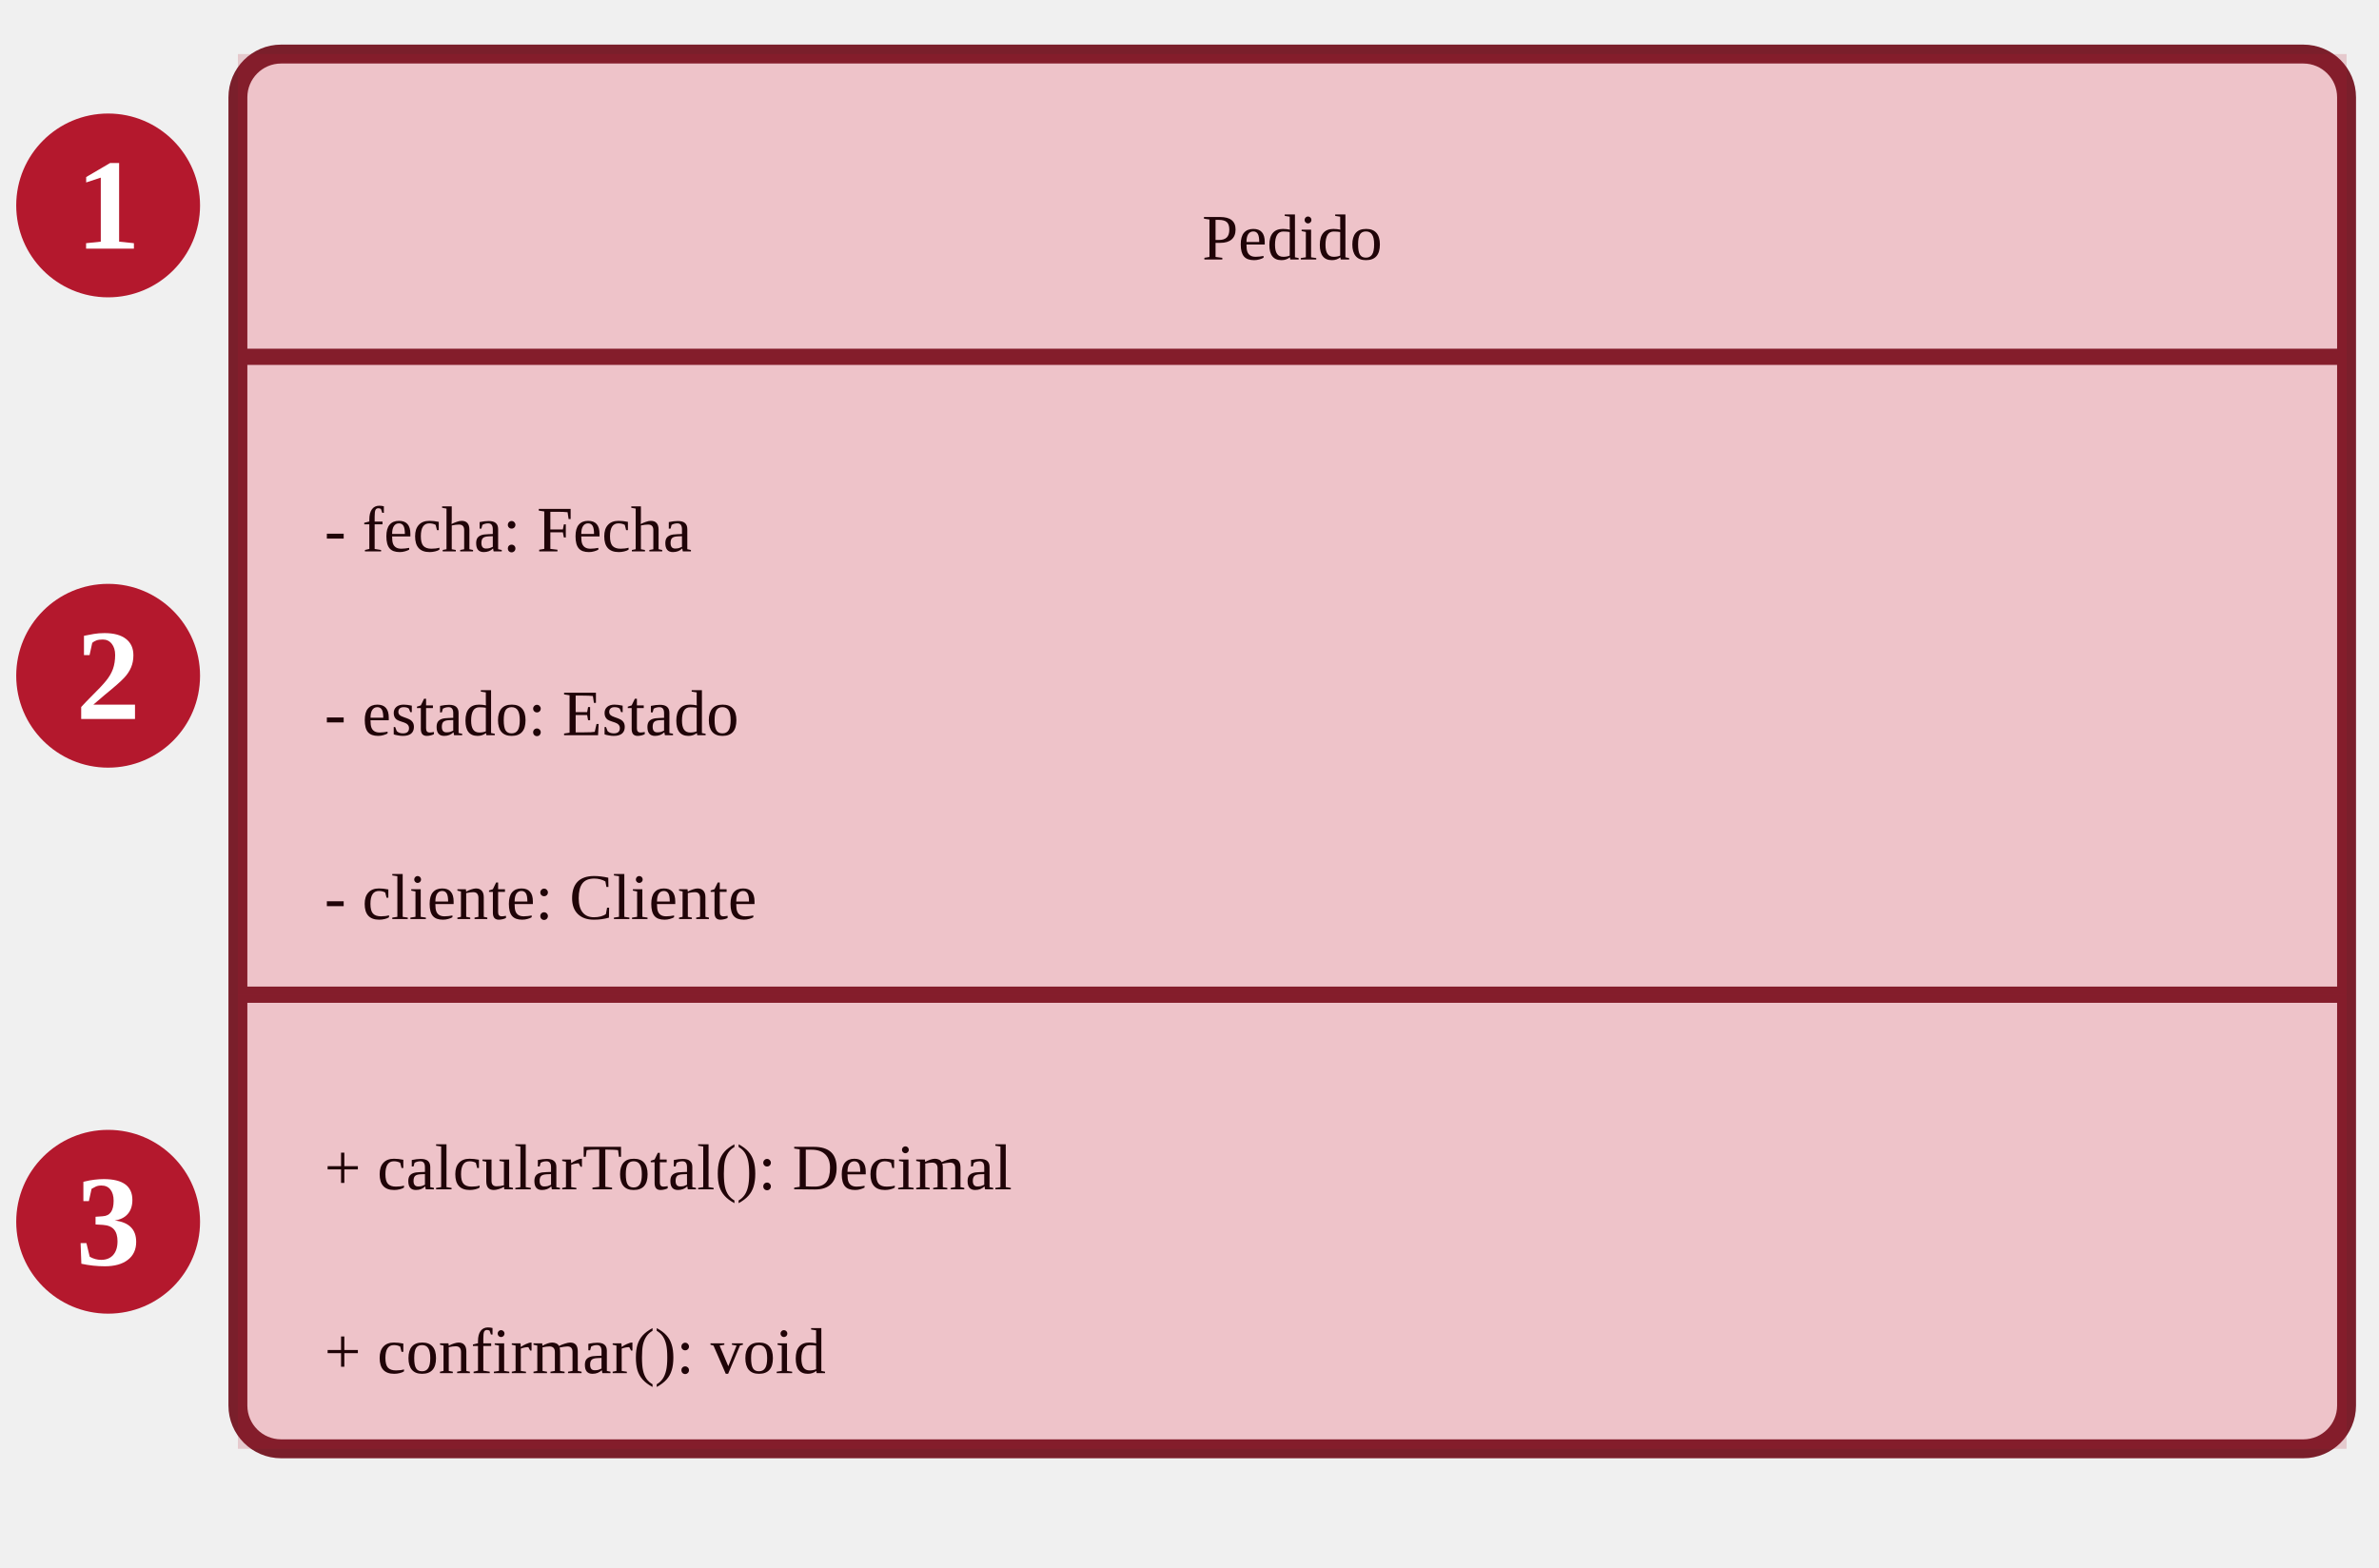
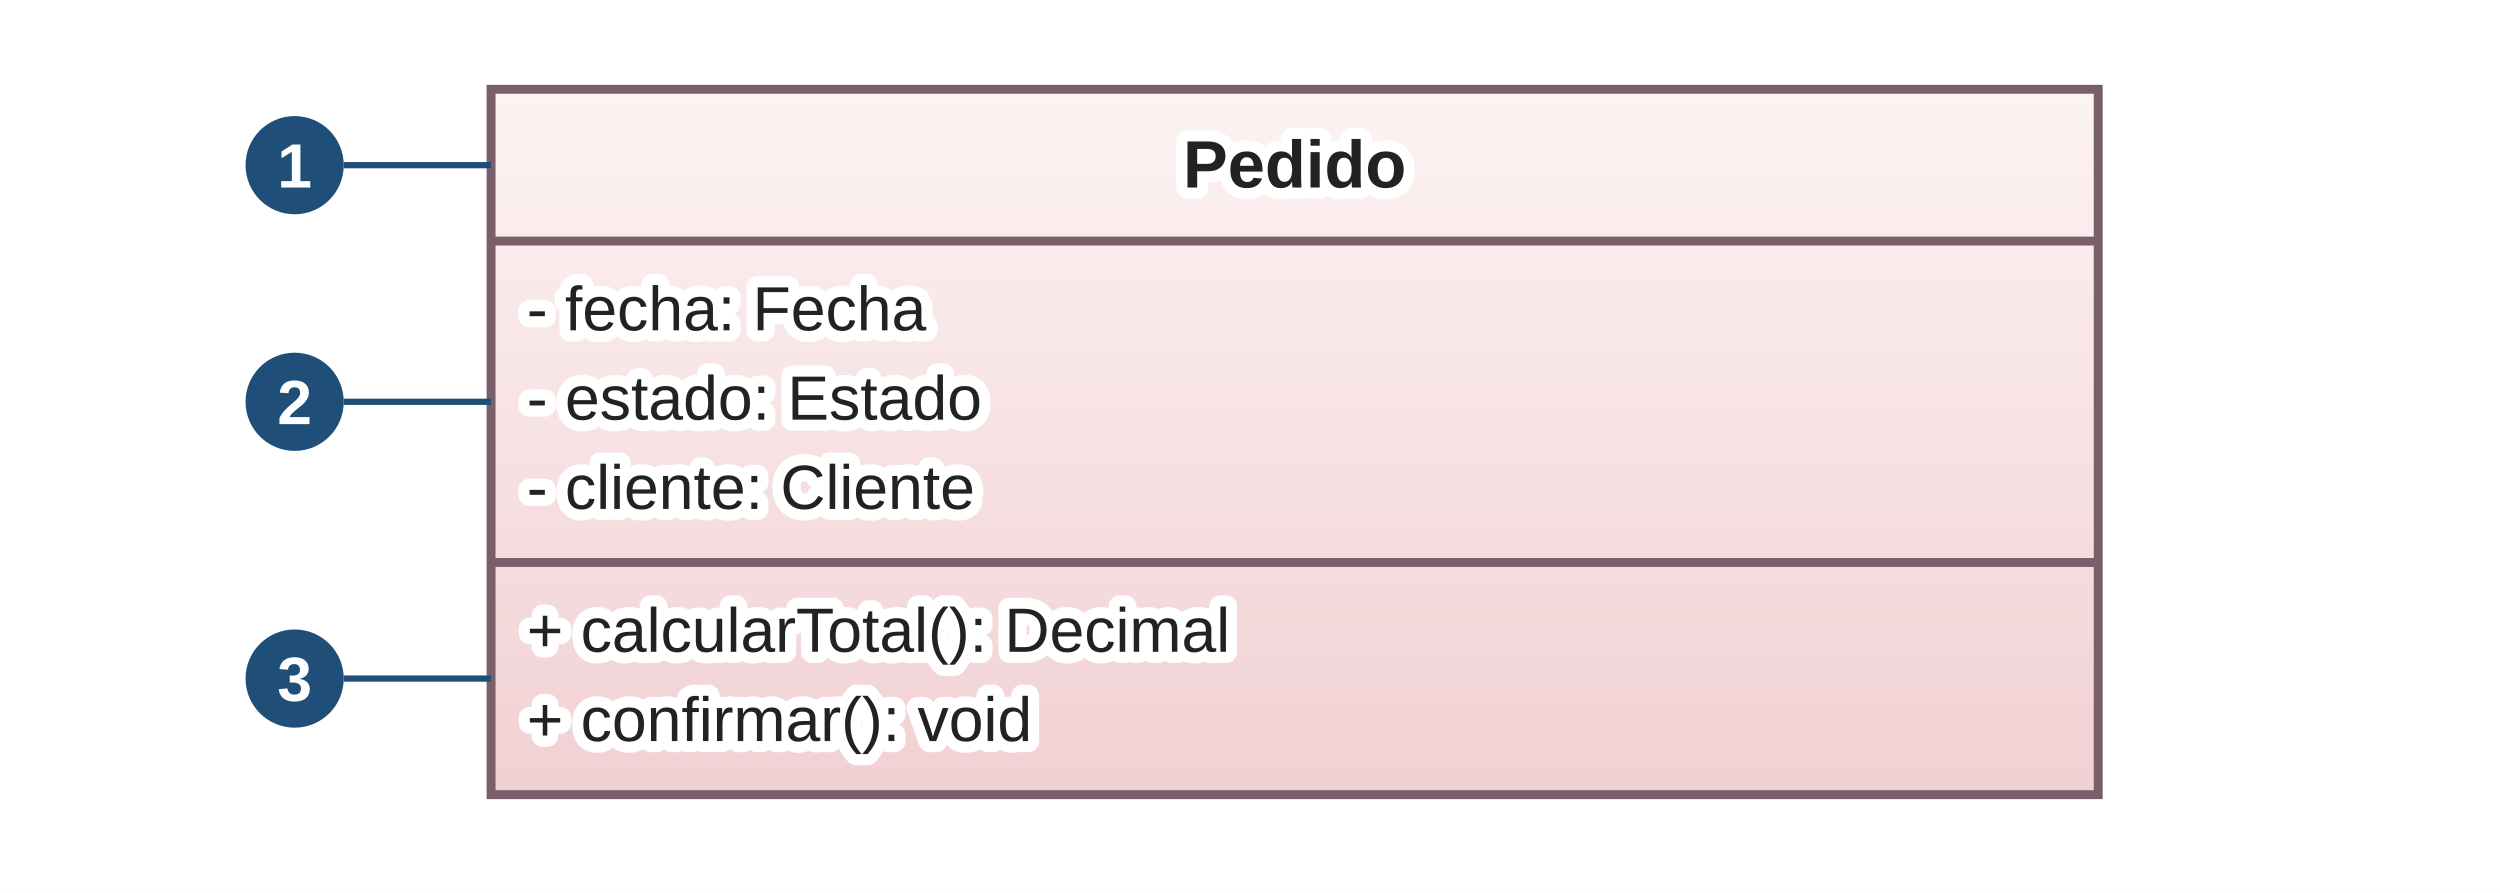
- <svg xmlns="http://www.w3.org/2000/svg" class="uml" viewBox="0 0 440 290">
+ <svg xmlns="http://www.w3.org/2000/svg" viewBox="0 0 560 200" width="560" height="200" font-family="Liberation Sans, Helvetica, Arial, sans-serif">
+   <rect width="560" height="200" fill="#fff" />
  <defs>
-     <marker id="uu2kgdf-tri" viewBox="0 0 26 26" refX="24" refY="13" markerWidth="26" markerHeight="26" orient="auto" markerUnits="userSpaceOnUse">
-       <path d="M3 3 L24 13 L3 23 Z" fill="#fff" stroke="#7a1f2b" stroke-width="3" stroke-linejoin="round" />
+     <linearGradient id="rosa" x1="0" y1="0" x2="0" y2="1">
+       <stop offset="0" stop-color="#fdf3f3" />
+       <stop offset="1" stop-color="#f1d0d3" />
+     </linearGradient>
+     <linearGradient id="rosaClaro" x1="0" y1="0" x2="0" y2="1">
+       <stop offset="0" stop-color="#fdf3f3" />
+       <stop offset="1" stop-color="#f7e6e7" />
+     </linearGradient>
+     <marker id="tri" viewBox="0 0 20 20" refX="19" refY="10" markerWidth="20" markerHeight="20" orient="auto" markerUnits="userSpaceOnUse">
+       <path d="M2 2 L19 10 L2 18 Z" fill="#fff" stroke="#7a5f6a" stroke-width="1.8" />
    </marker>
-     <marker id="uu2kgdf-dia-open" viewBox="0 0 34 26" refX="2" refY="13" markerWidth="34" markerHeight="26" orient="auto" markerUnits="userSpaceOnUse">
-       <path d="M2 13 L17 3 L32 13 L17 23 Z" fill="#fff" stroke="#7a1f2b" stroke-width="3" stroke-linejoin="round" />
+     <marker id="rombo" viewBox="0 0 24 16" refX="1" refY="8" markerWidth="24" markerHeight="16" orient="auto" markerUnits="userSpaceOnUse">
+       <path d="M1 8 L12 1.5 L23 8 L12 14.5 Z" fill="#7a5f6a" stroke="#7a5f6a" stroke-width="1.5" />
    </marker>
-     <marker id="uu2kgdf-dia-fill" viewBox="0 0 34 26" refX="2" refY="13" markerWidth="34" markerHeight="26" orient="auto" markerUnits="userSpaceOnUse">
-       <path d="M2 13 L17 3 L32 13 L17 23 Z" fill="#7a1f2b" stroke="#7a1f2b" stroke-width="3" stroke-linejoin="round" />
+     <marker id="romboVacio" viewBox="0 0 24 16" refX="1" refY="8" markerWidth="24" markerHeight="16" orient="auto" markerUnits="userSpaceOnUse">
+       <path d="M1 8 L12 1.5 L23 8 L12 14.5 Z" fill="#fff" stroke="#7a5f6a" stroke-width="1.8" />
    </marker>
-     <marker id="uu2kgdf-arrow" viewBox="0 0 26 26" refX="24" refY="13" markerWidth="26" markerHeight="26" orient="auto" markerUnits="userSpaceOnUse">
-       <path d="M3 3 L24 13 L3 23" fill="none" stroke="#7a1f2b" stroke-width="3" stroke-linejoin="round" stroke-linecap="round" />
+     <marker id="abierta" viewBox="0 0 16 16" refX="15" refY="8" markerWidth="16" markerHeight="16" orient="auto" markerUnits="userSpaceOnUse">
+       <path d="M1 1.5 L15 8 L1 14.5" fill="none" stroke="#7a5f6a" stroke-width="1.8" />
    </marker>
-     <marker id="uu2kgdf-arrow-fill" viewBox="0 0 26 26" refX="24" refY="13" markerWidth="26" markerHeight="26" orient="auto" markerUnits="userSpaceOnUse">
-       <path d="M3 3 L24 13 L3 23 Z" fill="#7a1f2b" stroke="#7a1f2b" stroke-width="3" stroke-linejoin="round" />
+     <marker id="sync" viewBox="0 0 16 14" refX="15" refY="7" markerWidth="16" markerHeight="14" orient="auto" markerUnits="userSpaceOnUse">
+       <path d="M1 1 L15 7 L1 13 Z" fill="#222" />
+     </marker>
+     <marker id="abiertaN" viewBox="0 0 16 16" refX="15" refY="8" markerWidth="16" markerHeight="16" orient="auto" markerUnits="userSpaceOnUse">
+       <path d="M1 1.5 L15 8 L1 14.5" fill="none" stroke="#222" stroke-width="1.8" />
    </marker>
  </defs>
-   <g>
-     <rect x="44" y="10" width="390" height="258" rx="8" fill="#fbe9eb" stroke="#7a1f2b" stroke-width="3.5" />
-     <text x="239" y="48" text-anchor="middle" class="t-name" style="font-style: normal; text-decoration: none;">Pedido</text>
-     <line x1="44" x2="434" y1="66" y2="66" stroke="#7a1f2b" stroke-width="3" />
-     <text x="60" y="102" class="t-mem" style="text-decoration: none;">- fecha: Fecha</text>
-     <text x="60" y="136" class="t-mem" style="text-decoration: none;">- estado: Estado</text>
-     <text x="60" y="170" class="t-mem" style="text-decoration: none;">- cliente: Cliente</text>
-     <line x1="44" x2="434" y1="184" y2="184" stroke="#7a1f2b" stroke-width="3" />
-     <text x="60" y="220" class="t-mem" style="text-decoration: none;">+ calcularTotal(): Decimal</text>
-     <text x="60" y="254" class="t-mem" style="text-decoration: none;">+ confirmar(): void</text>
-   </g>
-   <g data-slidev-clicks-start="1">
-     <rect x="44" y="10" width="390" height="56" fill="#b4182d" opacity=".18" />
-     <circle cx="20" cy="38" r="17" fill="#b4182d" />
-     <text x="20" y="46" text-anchor="middle" style="fill: rgb(255, 255, 255); font-size: 24px; font-weight: 700;">1</text>
-   </g>
-   <g data-slidev-clicks-start="2">
-     <rect x="44" y="66" width="390" height="118" fill="#b4182d" opacity=".18" />
-     <circle cx="20" cy="125" r="17" fill="#b4182d" />
-     <text x="20" y="133" text-anchor="middle" style="fill: rgb(255, 255, 255); font-size: 24px; font-weight: 700;">2</text>
-   </g>
-   <g data-slidev-clicks-start="3">
-     <rect x="44" y="184" width="390" height="84" fill="#b4182d" opacity=".18" />
-     <circle cx="20" cy="226" r="17" fill="#b4182d" />
-     <text x="20" y="234" text-anchor="middle" style="fill: rgb(255, 255, 255); font-size: 24px; font-weight: 700;">3</text>
-   </g>
+   <rect x="110" y="20" width="360" height="158" fill="url(#rosa)" stroke="#7a5f6a" stroke-width="2" />
+   <line x1="110" y1="54" x2="470" y2="54" stroke="#7a5f6a" stroke-width="2" />
+   <line x1="110" y1="126" x2="470" y2="126" stroke="#7a5f6a" stroke-width="2" />
+   <text x="290.0" y="42" font-size="15" text-anchor="middle" font-weight="700" font-style="normal" fill="#fff" stroke="#fff" stroke-width="5" stroke-linejoin="round">Pedido</text>
+   <text x="290.0" y="42" font-size="15" text-anchor="middle" font-weight="700" font-style="normal" fill="#222">Pedido</text>
+   <text x="118" y="74" font-size="14" text-anchor="start" font-weight="400" font-style="normal" fill="#fff" stroke="#fff" stroke-width="5" stroke-linejoin="round">- fecha: Fecha</text>
+   <text x="118" y="74" font-size="14" text-anchor="start" font-weight="400" font-style="normal" fill="#222">- fecha: Fecha</text>
+   <text x="118" y="94" font-size="14" text-anchor="start" font-weight="400" font-style="normal" fill="#fff" stroke="#fff" stroke-width="5" stroke-linejoin="round">- estado: Estado</text>
+   <text x="118" y="94" font-size="14" text-anchor="start" font-weight="400" font-style="normal" fill="#222">- estado: Estado</text>
+   <text x="118" y="114" font-size="14" text-anchor="start" font-weight="400" font-style="normal" fill="#fff" stroke="#fff" stroke-width="5" stroke-linejoin="round">- cliente: Cliente</text>
+   <text x="118" y="114" font-size="14" text-anchor="start" font-weight="400" font-style="normal" fill="#222">- cliente: Cliente</text>
+   <text x="118" y="146" font-size="14" text-anchor="start" font-weight="400" font-style="normal" fill="#fff" stroke="#fff" stroke-width="5" stroke-linejoin="round">+ calcularTotal(): Decimal</text>
+   <text x="118" y="146" font-size="14" text-anchor="start" font-weight="400" font-style="normal" fill="#222">+ calcularTotal(): Decimal</text>
+   <text x="118" y="166" font-size="14" text-anchor="start" font-weight="400" font-style="normal" fill="#fff" stroke="#fff" stroke-width="5" stroke-linejoin="round">+ confirmar(): void</text>
+   <text x="118" y="166" font-size="14" text-anchor="start" font-weight="400" font-style="normal" fill="#222">+ confirmar(): void</text>
+   <path d="M77 37 L110 37" fill="none" stroke="#1f4e79" stroke-width="1.4" />
+   <circle cx="66" cy="37" r="11" fill="#1f4e79" />
+   <text x="66" y="42" font-size="14" font-weight="700" text-anchor="middle" fill="#fff">1</text>
+   <path d="M77 90 L110 90" fill="none" stroke="#1f4e79" stroke-width="1.4" />
+   <circle cx="66" cy="90" r="11" fill="#1f4e79" />
+   <text x="66" y="95" font-size="14" font-weight="700" text-anchor="middle" fill="#fff">2</text>
+   <path d="M77 152 L110 152" fill="none" stroke="#1f4e79" stroke-width="1.4" />
+   <circle cx="66" cy="152" r="11" fill="#1f4e79" />
+   <text x="66" y="157" font-size="14" font-weight="700" text-anchor="middle" fill="#fff">3</text>
</svg>
